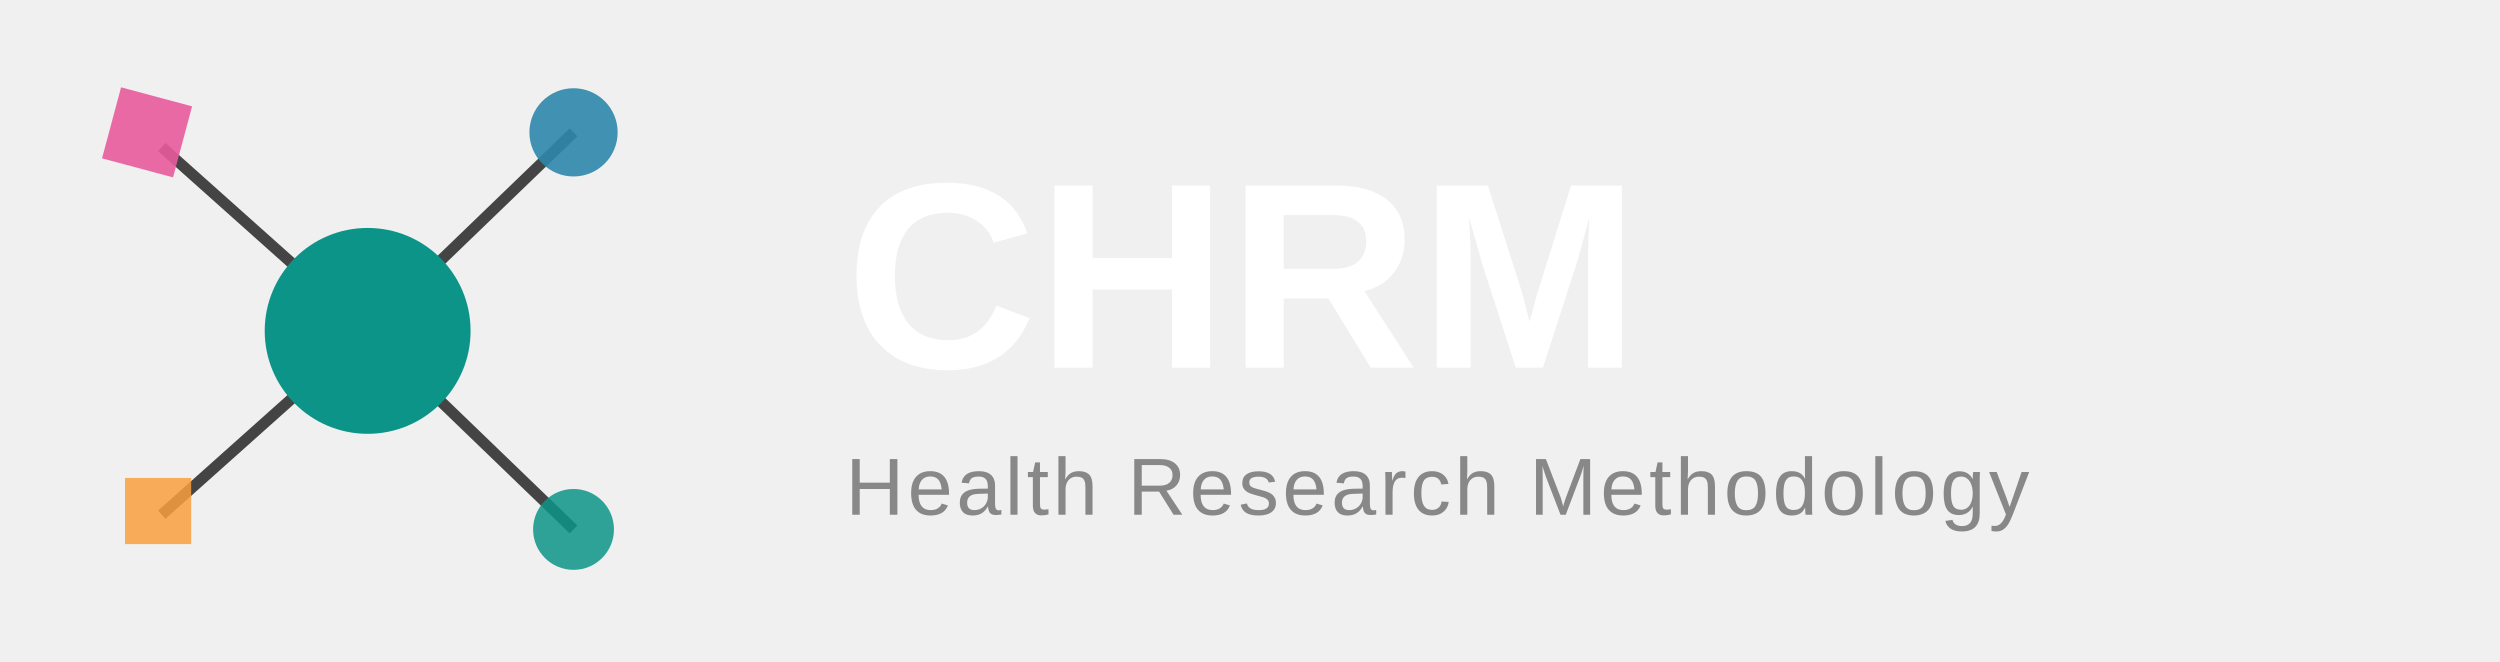
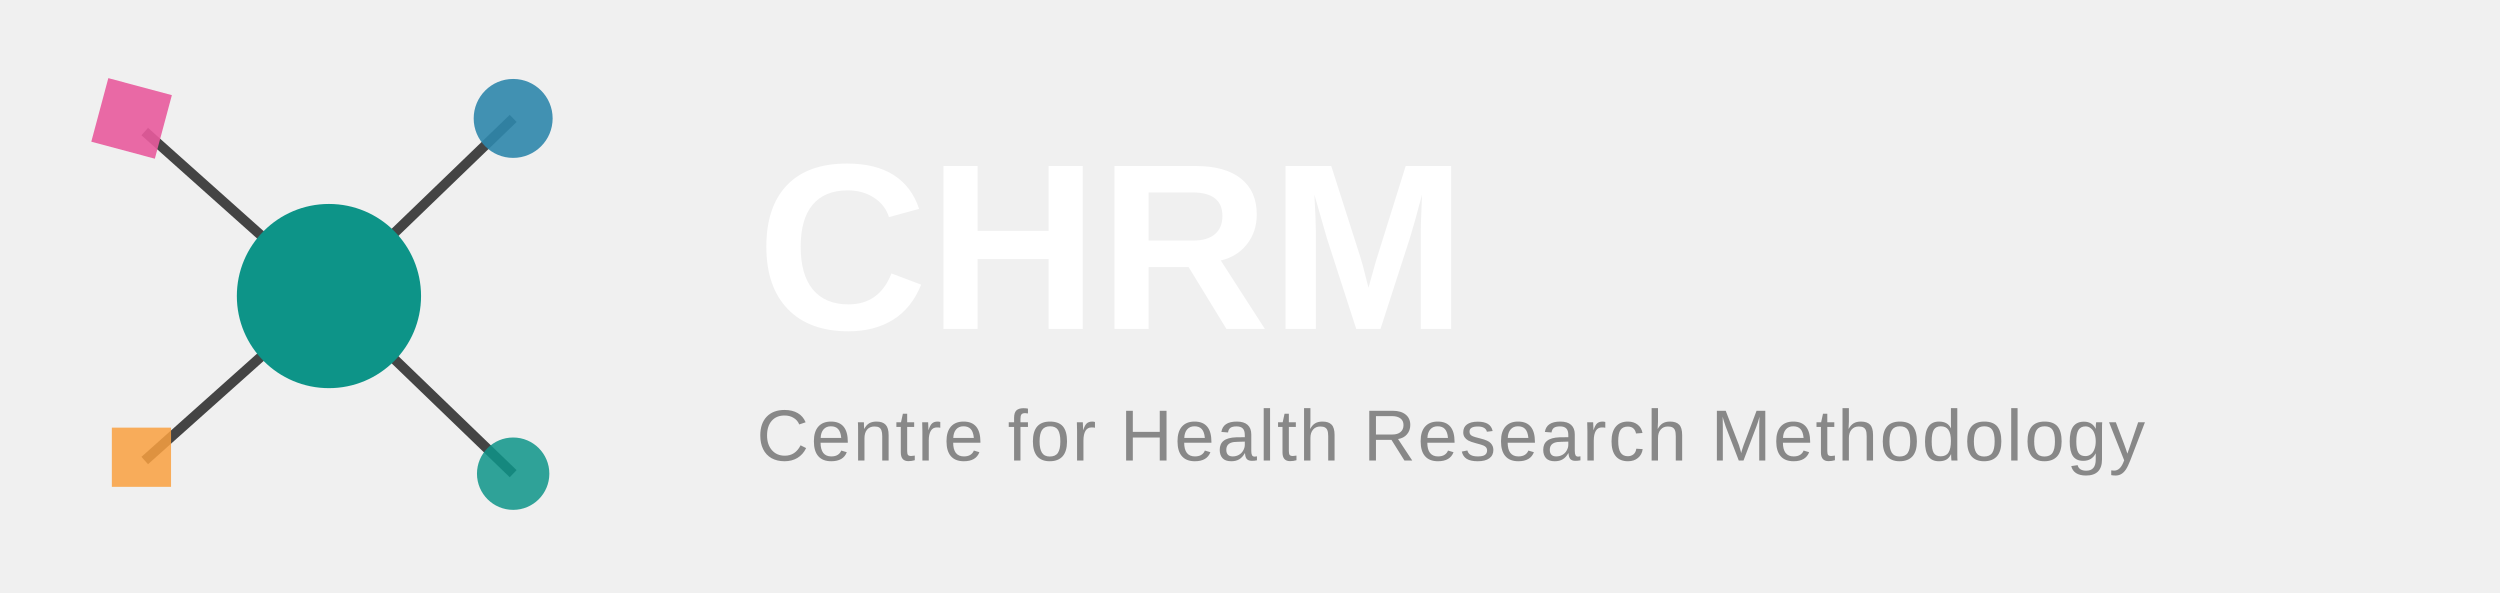
- <svg xmlns="http://www.w3.org/2000/svg" width="340" height="90" viewBox="0 0 340 90">
+ <svg xmlns="http://www.w3.org/2000/svg" width="380" height="90" viewBox="0 0 380 90">
  <line x1="50" y1="45" x2="22" y2="20" stroke="#444444" stroke-width="1.5" />
  <line x1="50" y1="45" x2="78" y2="18" stroke="#444444" stroke-width="1.5" />
  <line x1="50" y1="45" x2="22" y2="70" stroke="#444444" stroke-width="1.5" />
  <line x1="50" y1="45" x2="78" y2="72" stroke="#444444" stroke-width="1.5" />
  <rect x="15" y="13" width="10" height="10" fill="#E85A9C" opacity="0.9" transform="rotate(15 20 18)" />
  <circle cx="78" cy="18" r="6" fill="#2E86AB" opacity="0.9" />
  <rect x="17" y="65" width="9" height="9" fill="#F9A03F" opacity="0.85" />
  <circle cx="78" cy="72" r="5.5" fill="#0D9488" opacity="0.85" />
  <circle cx="50" cy="45" r="14" fill="#0D9488" />
  <text x="115" y="50" font-family="Helvetica Neue, Arial, sans-serif" font-size="36" font-weight="700" fill="#ffffff" letter-spacing="0">CHRM</text>
-   <text x="115" y="70" font-family="Helvetica Neue, Arial, sans-serif" font-size="11" font-weight="400" fill="#888888" letter-spacing="0.5">Health Research Methodology</text>
+   <text x="115" y="70" font-family="Helvetica Neue, Arial, sans-serif" font-size="11" font-weight="400" fill="#888888" letter-spacing="0.3">Centre for Health Research Methodology</text>
</svg>
